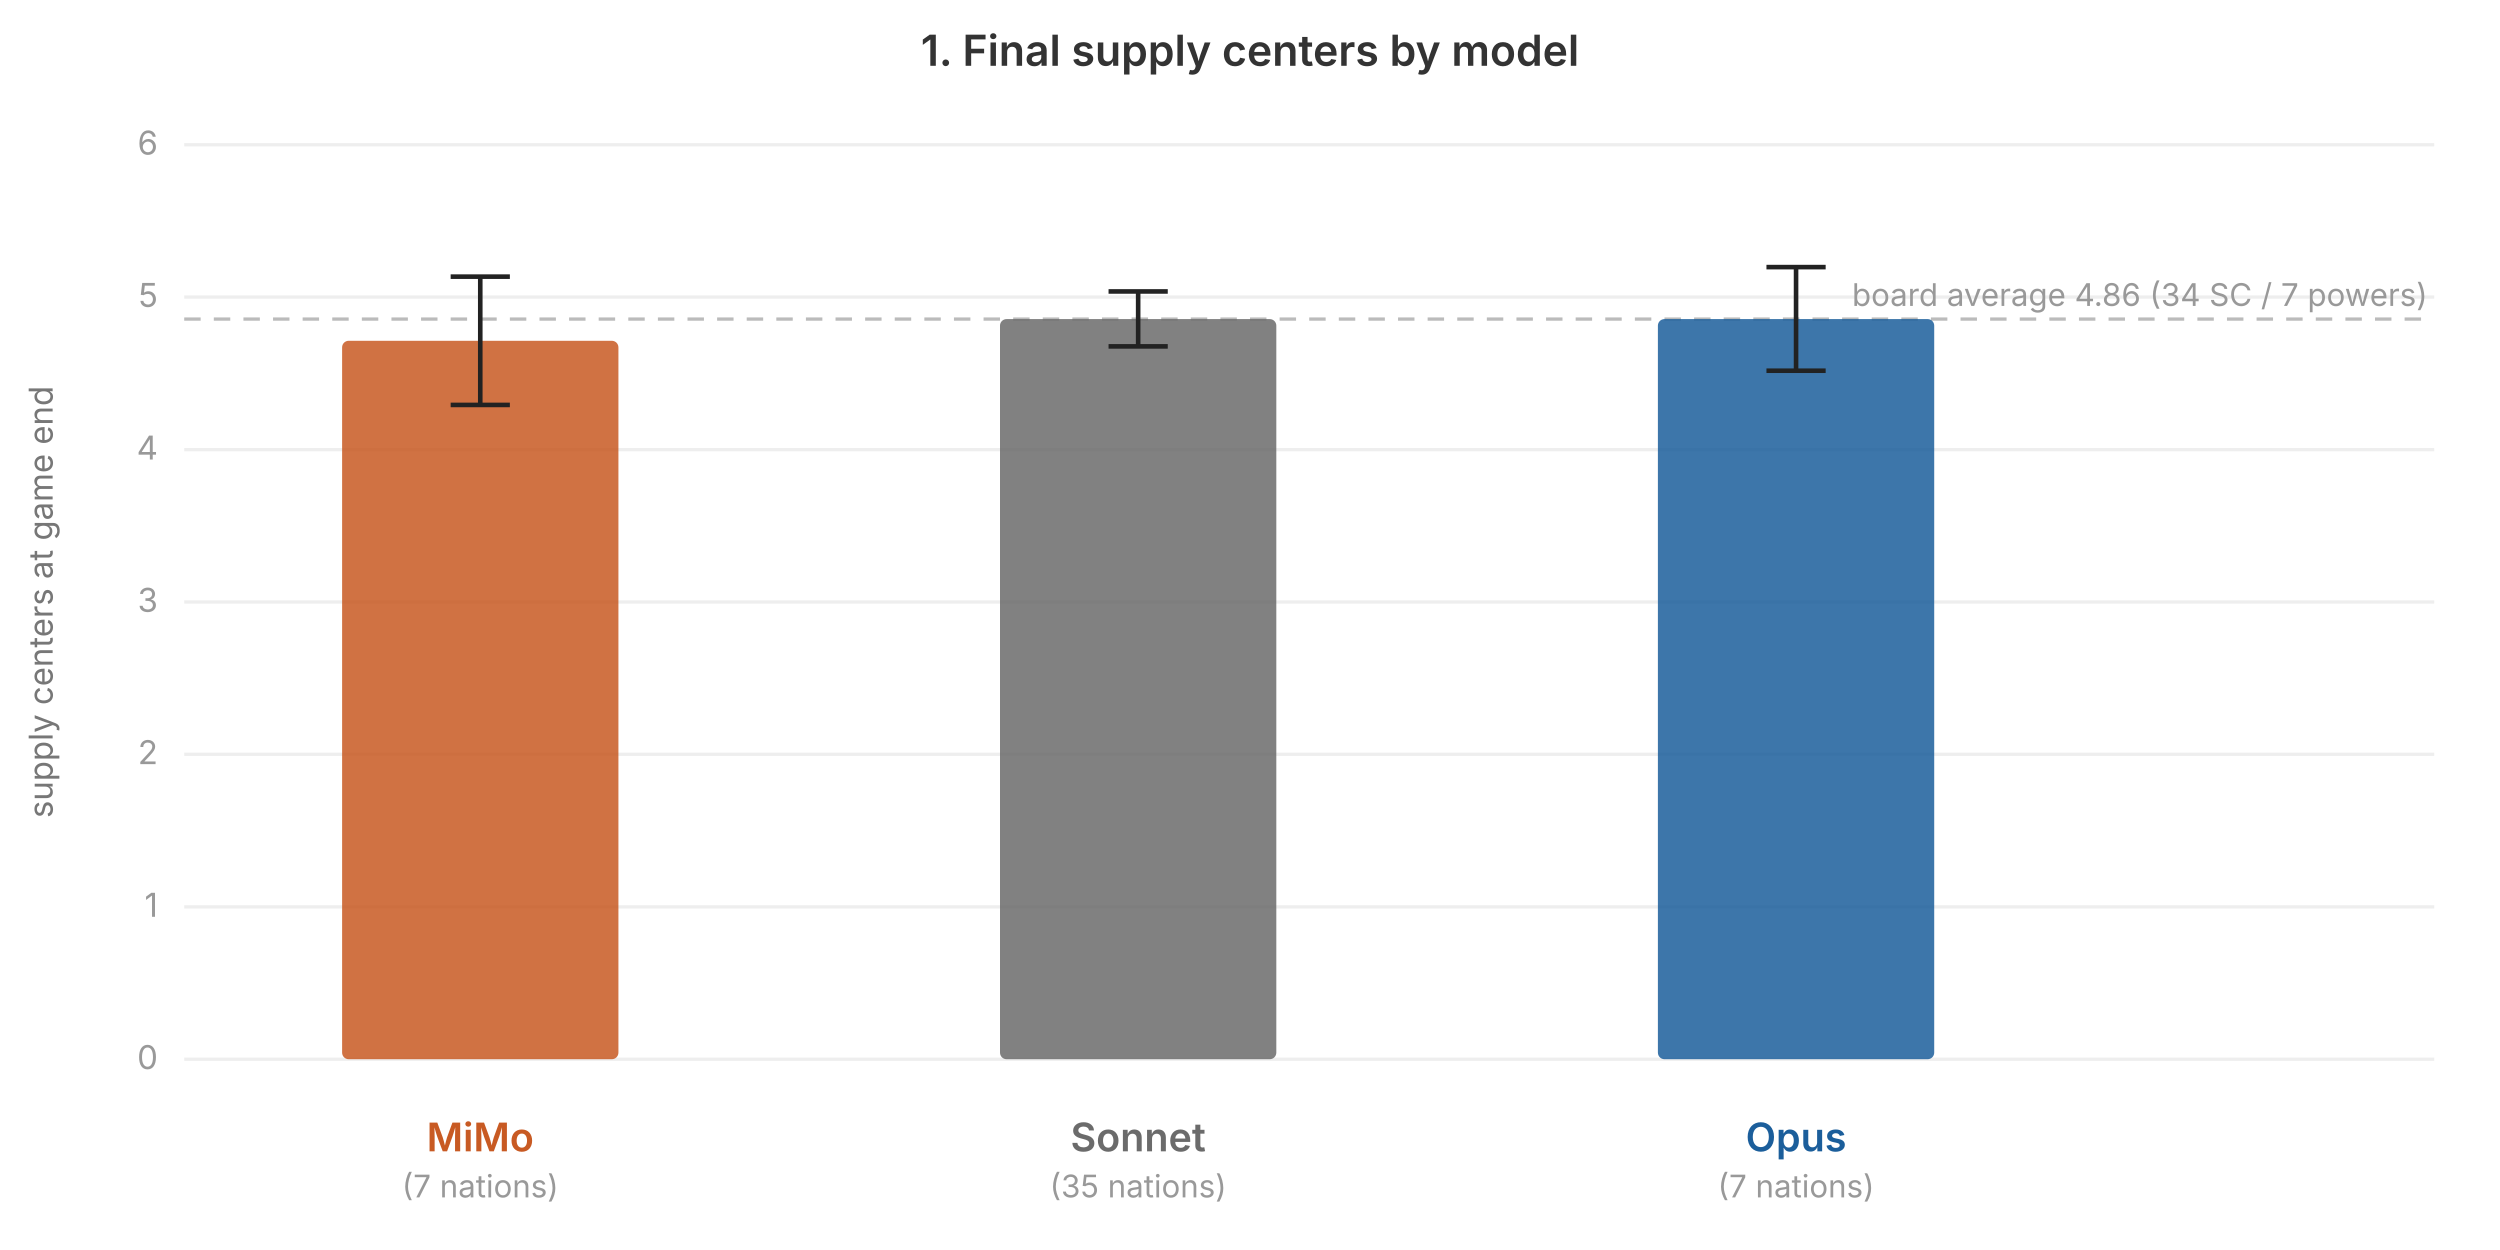
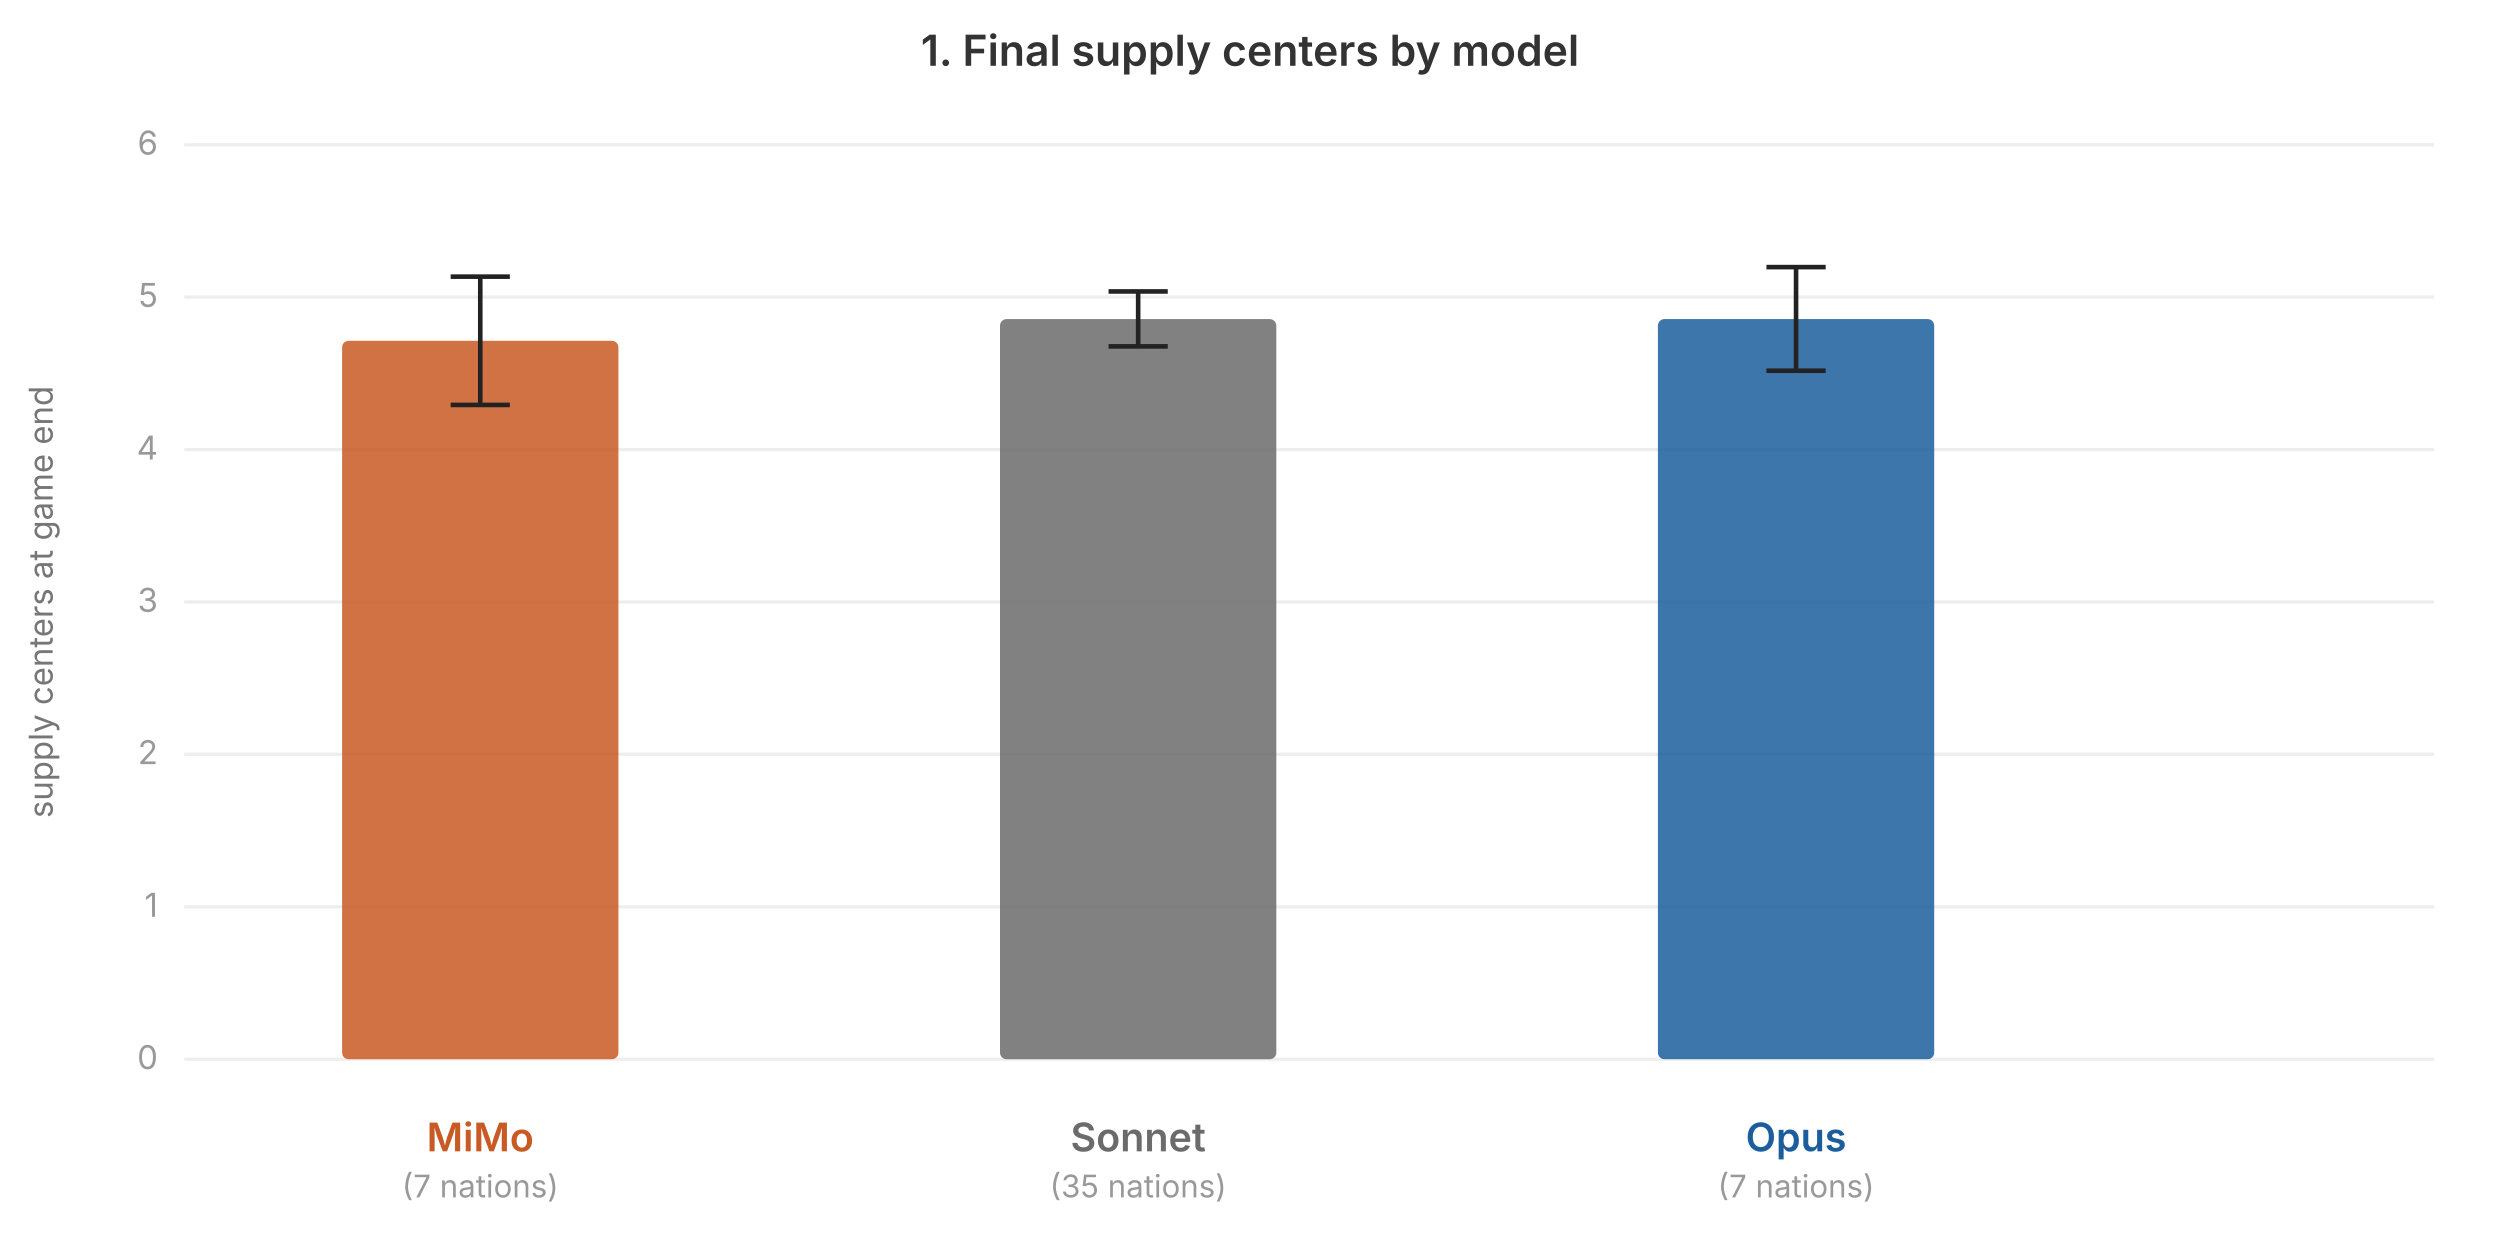
<svg xmlns="http://www.w3.org/2000/svg" viewBox="0 0 760 380" font-family="-apple-system, system-ui, sans-serif" width="760" height="380">
  <text x="380" y="20" text-anchor="middle" font-size="13" font-weight="600" fill="#333">1. Final supply centers by model</text>
  <line x1="56" y1="322.0" x2="740" y2="322.0" stroke="#eee" stroke-width="1" />
  <text x="48" y="325.0" text-anchor="end" font-size="10" fill="#999">0</text>
  <line x1="56" y1="275.7" x2="740" y2="275.7" stroke="#eee" stroke-width="1" />
  <text x="48" y="278.7" text-anchor="end" font-size="10" fill="#999">1</text>
  <line x1="56" y1="229.3" x2="740" y2="229.3" stroke="#eee" stroke-width="1" />
  <text x="48" y="232.3" text-anchor="end" font-size="10" fill="#999">2</text>
  <line x1="56" y1="183.0" x2="740" y2="183.0" stroke="#eee" stroke-width="1" />
  <text x="48" y="186.0" text-anchor="end" font-size="10" fill="#999">3</text>
  <line x1="56" y1="136.7" x2="740" y2="136.7" stroke="#eee" stroke-width="1" />
  <text x="48" y="139.7" text-anchor="end" font-size="10" fill="#999">4</text>
  <line x1="56" y1="90.3" x2="740" y2="90.3" stroke="#eee" stroke-width="1" />
  <text x="48" y="93.3" text-anchor="end" font-size="10" fill="#999">5</text>
  <line x1="56" y1="44.0" x2="740" y2="44.0" stroke="#eee" stroke-width="1" />
  <text x="48" y="47.0" text-anchor="end" font-size="10" fill="#999">6</text>
  <text x="16" y="183" font-size="10" fill="#777" transform="rotate(-90 16 183)" text-anchor="middle">supply centers at game end</text>
-   <line x1="56" y1="97.0" x2="740" y2="97.0" stroke="#bbb" stroke-width="1" stroke-dasharray="5 4" />
-   <text x="738" y="93.0" text-anchor="end" font-size="9.5" fill="#999">board average 4.86 (34 SC / 7 powers)</text>
  <rect x="104.0" y="103.6" width="84" height="218.4" rx="2" fill="#c85a23" fill-opacity="0.85" />
  <line x1="146.0" y1="84.1" x2="146.0" y2="123.1" stroke="#222" stroke-width="1.4" />
  <line x1="137.0" y1="84.1" x2="155.0" y2="84.1" stroke="#222" stroke-width="1.4" />
  <line x1="137.0" y1="123.1" x2="155.0" y2="123.1" stroke="#222" stroke-width="1.4" />
  <text x="146" y="350" text-anchor="middle" font-size="12" font-weight="600" fill="#c85a23">MiMo</text>
  <text x="146" y="364" text-anchor="middle" font-size="9.5" fill="#999">(7 nations)</text>
  <rect x="304.0" y="97.0" width="84" height="225.0" rx="2" fill="#6b6b6b" fill-opacity="0.85" />
  <line x1="346.0" y1="88.6" x2="346.0" y2="105.3" stroke="#222" stroke-width="1.4" />
  <line x1="337.0" y1="88.6" x2="355.0" y2="88.6" stroke="#222" stroke-width="1.4" />
  <line x1="337.0" y1="105.3" x2="355.0" y2="105.3" stroke="#222" stroke-width="1.4" />
  <text x="346" y="350" text-anchor="middle" font-size="12" font-weight="600" fill="#6b6b6b">Sonnet</text>
  <text x="346" y="364" text-anchor="middle" font-size="9.5" fill="#999">(35 nations)</text>
  <rect x="504.0" y="97.0" width="84" height="225.0" rx="2" fill="#1b5e9b" fill-opacity="0.85" />
  <line x1="546.0" y1="81.2" x2="546.0" y2="112.7" stroke="#222" stroke-width="1.4" />
  <line x1="537.0" y1="81.2" x2="555.0" y2="81.2" stroke="#222" stroke-width="1.4" />
  <line x1="537.0" y1="112.7" x2="555.0" y2="112.7" stroke="#222" stroke-width="1.4" />
  <text x="546" y="350" text-anchor="middle" font-size="12" font-weight="600" fill="#1b5e9b">Opus</text>
  <text x="546" y="364" text-anchor="middle" font-size="9.5" fill="#999">(7 nations)</text>
</svg>
